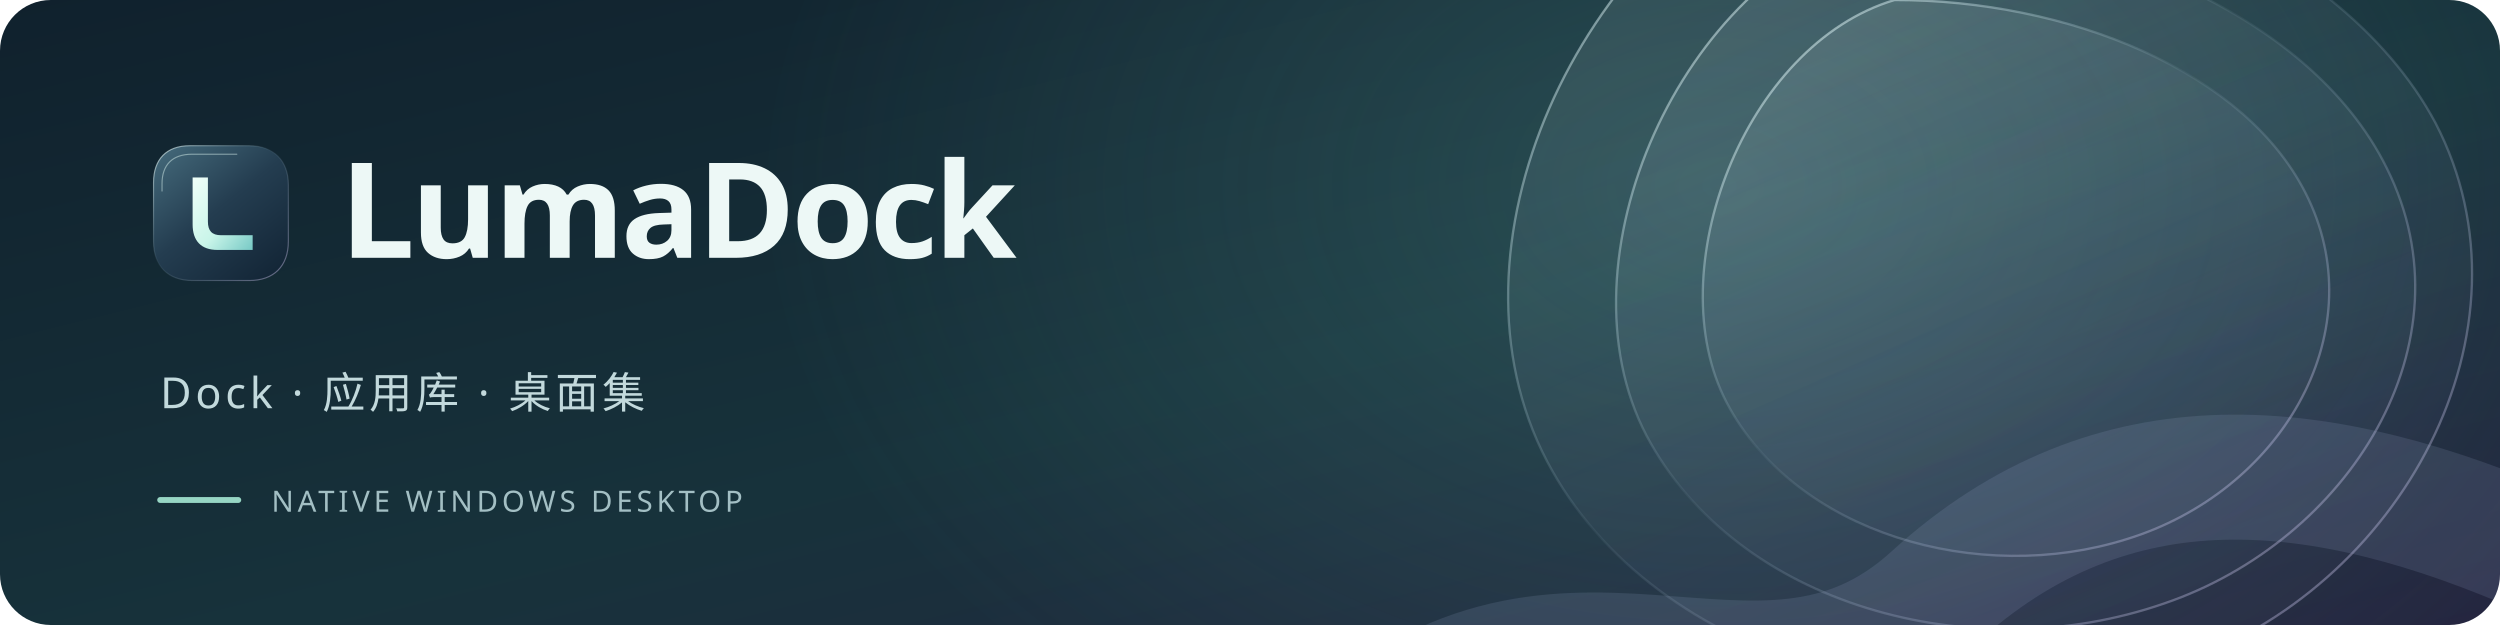
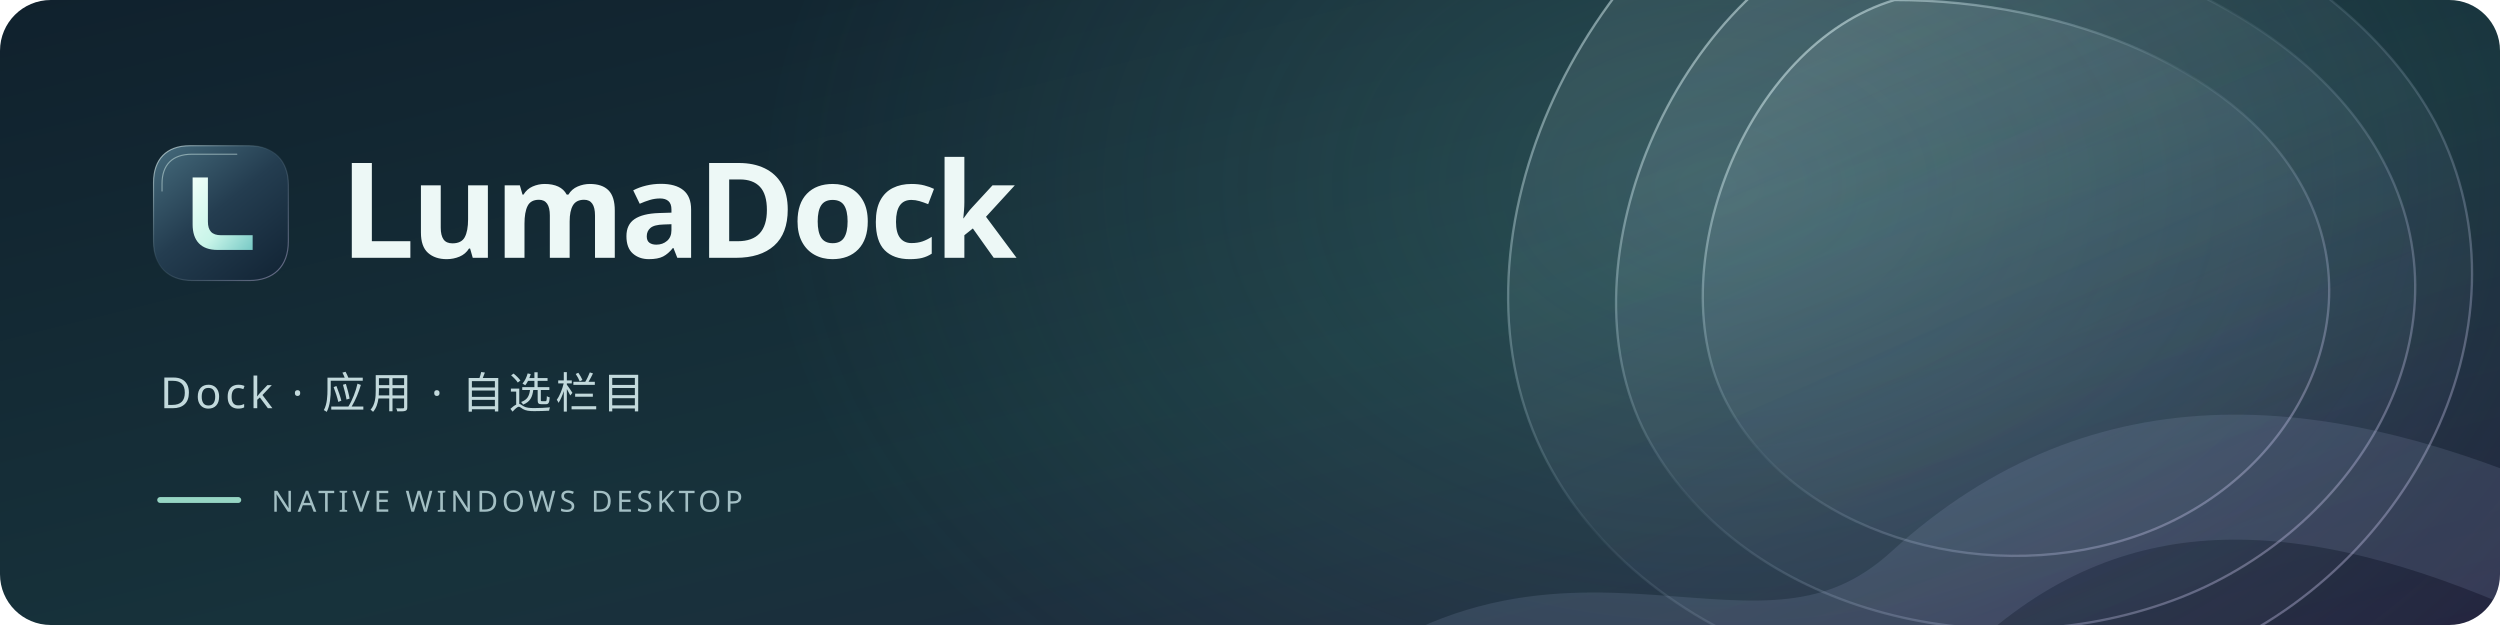
<svg xmlns="http://www.w3.org/2000/svg" width="1280" height="320" viewBox="0 0 1280 320" role="img" aria-labelledby="title description">
  <defs>
    <linearGradient id="bg" x1="0" y1="0" x2="1" y2="1">
      <stop stop-color="#10212d" />
      <stop offset=".55" stop-color="#17323b" />
      <stop offset="1" stop-color="#252640" />
    </linearGradient>
    <linearGradient id="edge" x1="0" y1="0" x2="1" y2="1">
      <stop stop-color="#edfffb" stop-opacity=".7" />
      <stop offset=".45" stop-color="#bddeed" stop-opacity=".06" />
      <stop offset="1" stop-color="#d2bfee" stop-opacity=".48" />
    </linearGradient>
    <linearGradient id="glass" x1="0" y1="0" x2=".5" y2="1">
      <stop stop-color="#e9fff9" stop-opacity=".11" />
      <stop offset="1" stop-color="#b5c4f5" stop-opacity=".025" />
    </linearGradient>
    <linearGradient id="logo" x1="0" y1="0" x2=".8" y2="1">
      <stop stop-color="#466c7d" />
      <stop offset=".52" stop-color="#243d50" />
      <stop offset="1" stop-color="#142738" />
    </linearGradient>
    <linearGradient id="ribbon" x1="0" y1="0" x2="1" y2="1">
      <stop stop-color="#f0fff9" />
      <stop offset=".57" stop-color="#c9f5e9" />
      <stop offset="1" stop-color="#77c9c5" />
    </linearGradient>
    <radialGradient id="wash">
      <stop stop-color="#76c9bf" stop-opacity=".2" />
      <stop offset="1" stop-color="#76c9bf" stop-opacity="0" />
    </radialGradient>
    <clipPath id="frame">
      <rect width="1280" height="320" rx="26" />
    </clipPath>
  </defs>
  <g clip-path="url(#frame)">
    <path fill="url(#bg)" d="M0 0h1280v320H0z" />
    <ellipse cx="880" cy="95" rx="490" ry="350" fill="url(#wash)" />
    <g fill="url(#glass)" stroke="url(#edge)" stroke-width="1.2">
      <path d="M928-84c125-1 269 53 319 147 55 106-18 239-132 277-117 39-268 1-323-104-57-109 15-266 136-320Z" />
      <path d="M961-40c105 0 221 45 261 126 45 90-20 191-114 223-98 34-219 1-265-86-47-90 18-234 118-263Z" />
      <path d="M970 0c88 0 181 36 212 102 33 70-15 150-93 174-76 24-170-3-205-70-35-67 9-183 86-206Z" />
    </g>
    <path d="M680 394c118-120 218-4 310-88s198-73 314-22" fill="none" stroke="#b3c4ec" stroke-opacity=".13" stroke-width="64" />
    <g transform="translate(76 72) scale(.29)">
      <path d="M73 9H178C221 9 247 35 247 78V178C247 222 221 247 178 247H78C34 247 9 221 9 178V74C9 33 32 9 73 9Z" fill="url(#logo)" stroke="url(#edge)" stroke-width="2" />
      <path d="M78 65H105V143C105 159 112 167 128 167H184V193H122C93 193 78 177 78 148Z" fill="url(#ribbon)" />
      <path d="M24 89V76C24 43 42 24 77 24H156" fill="none" stroke="#e7fff9" stroke-opacity=".45" stroke-width="2" stroke-linecap="round" />
    </g>
    <text x="174" y="132" font-family="Segoe UI Variable Display, Segoe UI, sans-serif" font-size="68" font-weight="600" letter-spacing="-2" fill="#edf8f6">LumaDock</text>
-     <text x="82" y="209" font-family="Segoe UI, Microsoft YaHei UI, sans-serif" font-size="22" letter-spacing="2" fill="#c2d9dc">Dock · 应用库 · 桌面集</text>
+     <text x="82" y="209" font-family="Segoe UI, Microsoft YaHei UI, sans-serif" font-size="22" letter-spacing="2" fill="#c2d9dc">Dock · 应用 · 自选栏目</text>
    <path d="M82 256h40" stroke="#97d6c4" stroke-width="3" stroke-linecap="round" />
    <text x="139" y="262" font-family="Segoe UI, sans-serif" font-size="15" letter-spacing="2" fill="#a3bfc4">NATIVE WINDOWS DESKTOP</text>
  </g>
</svg>
